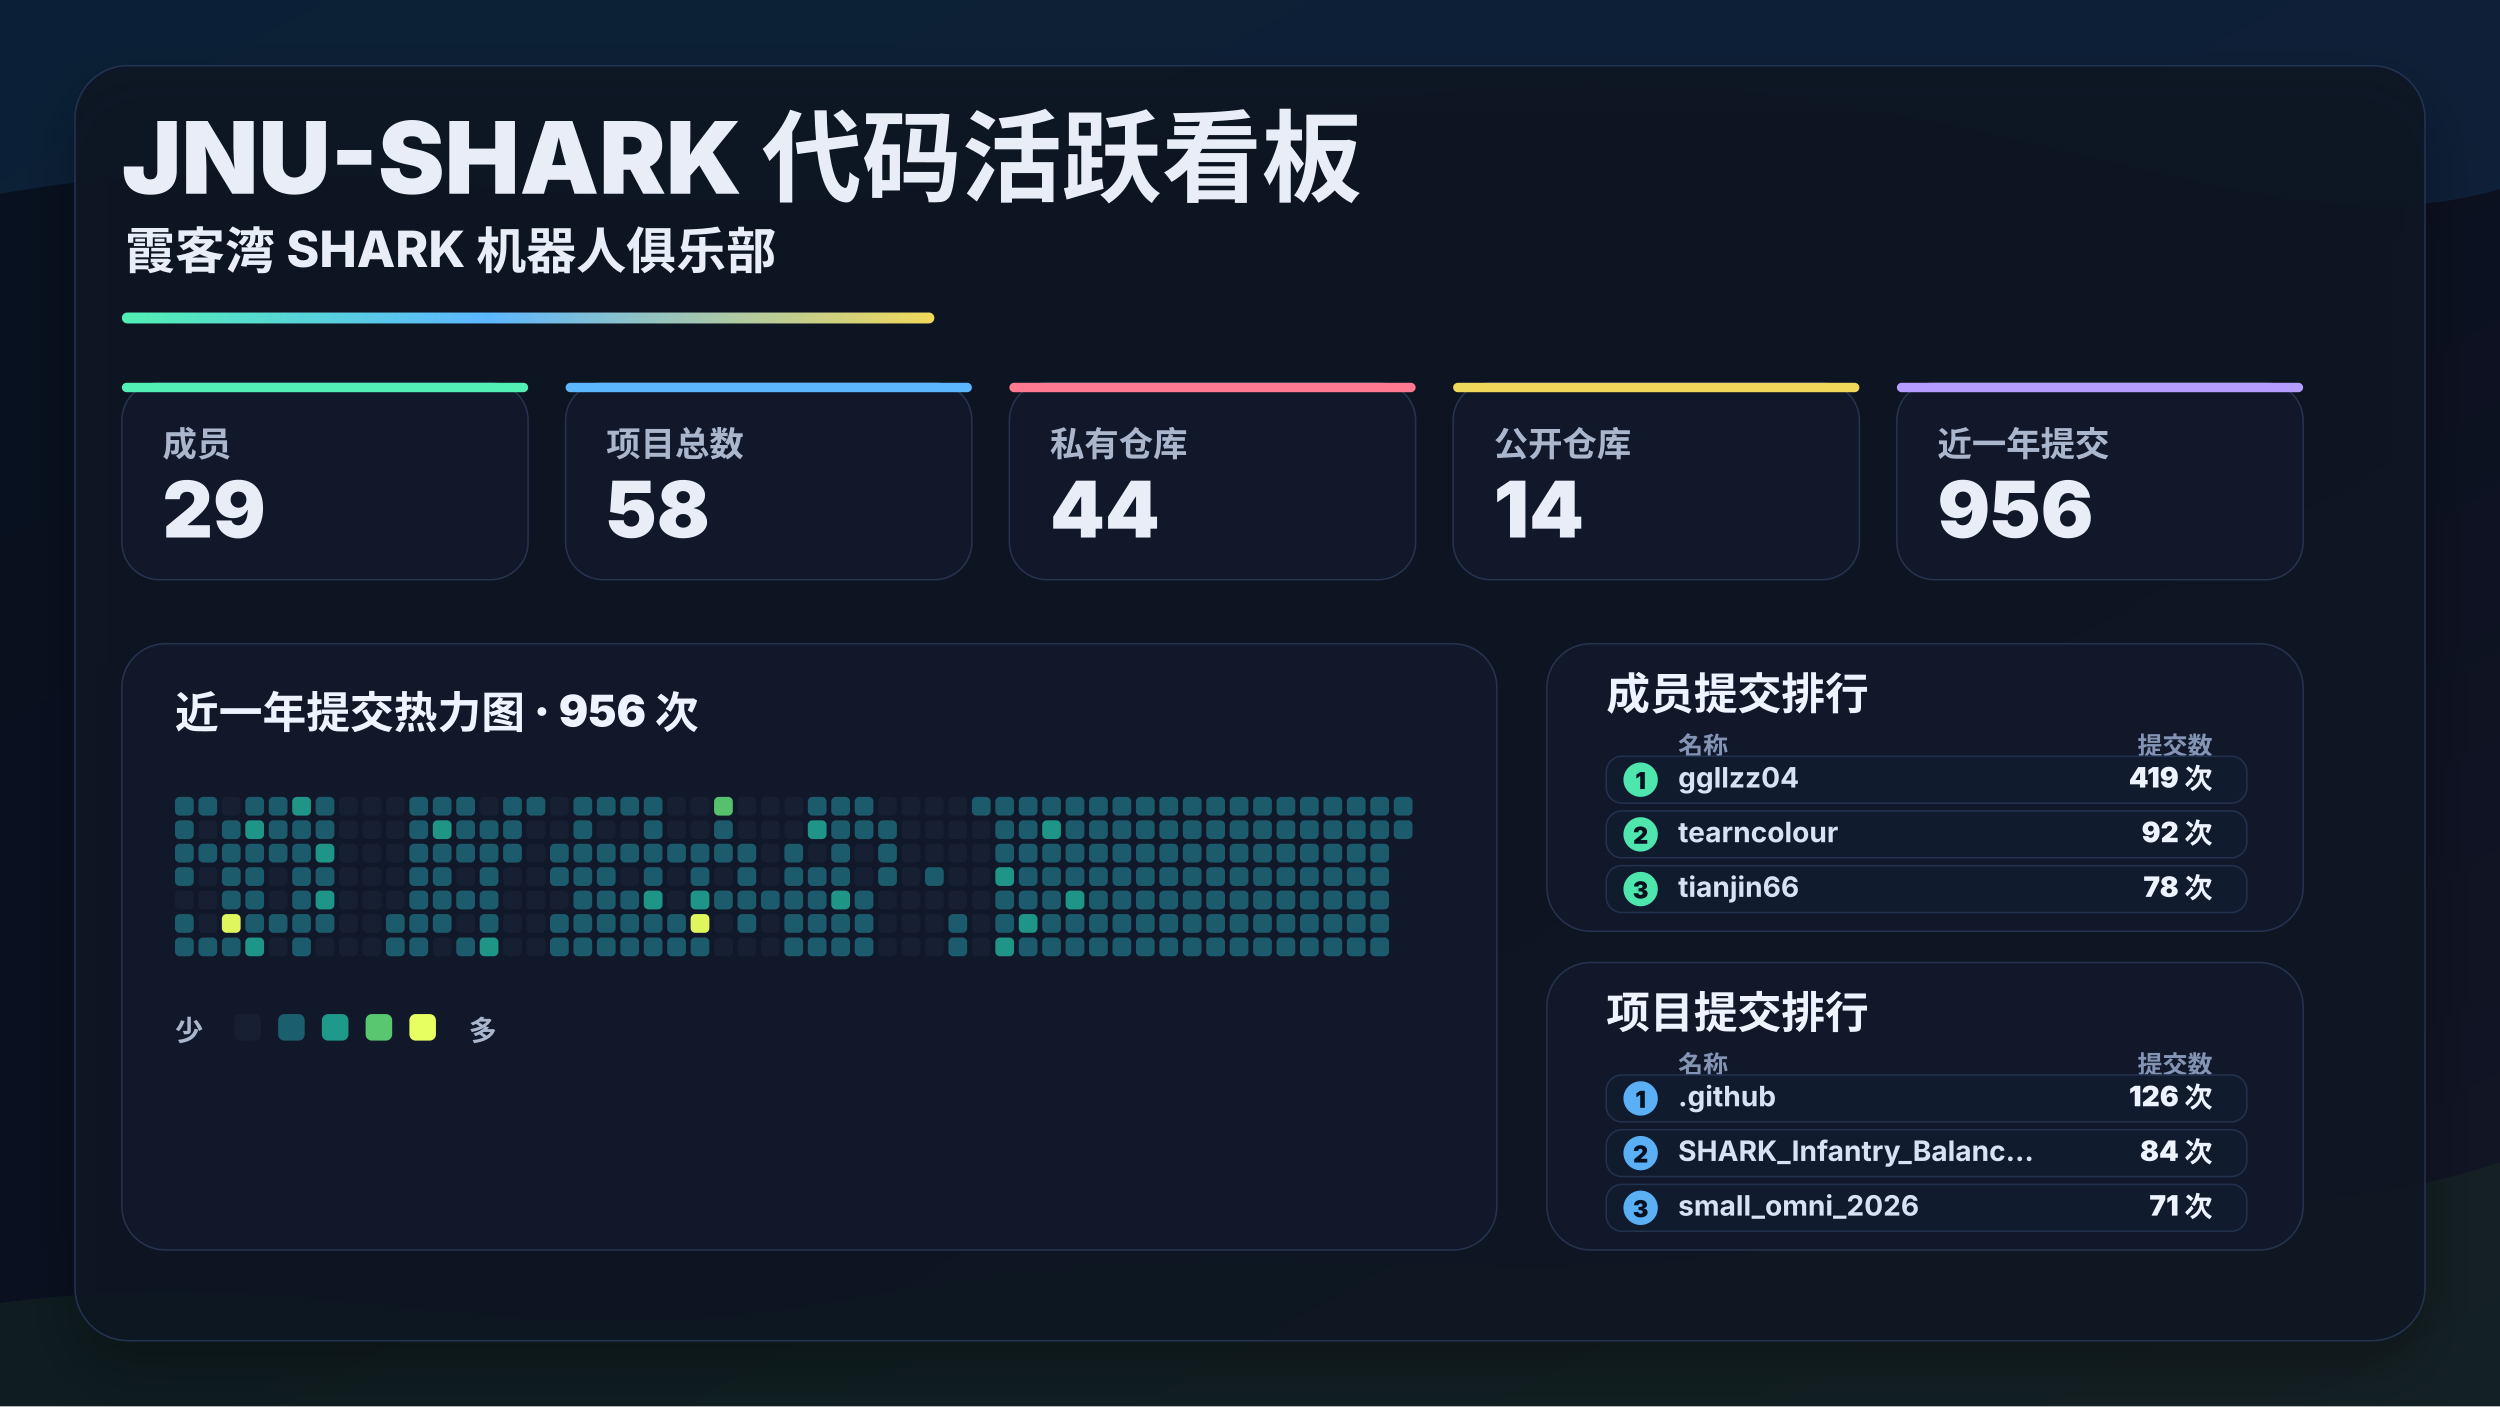
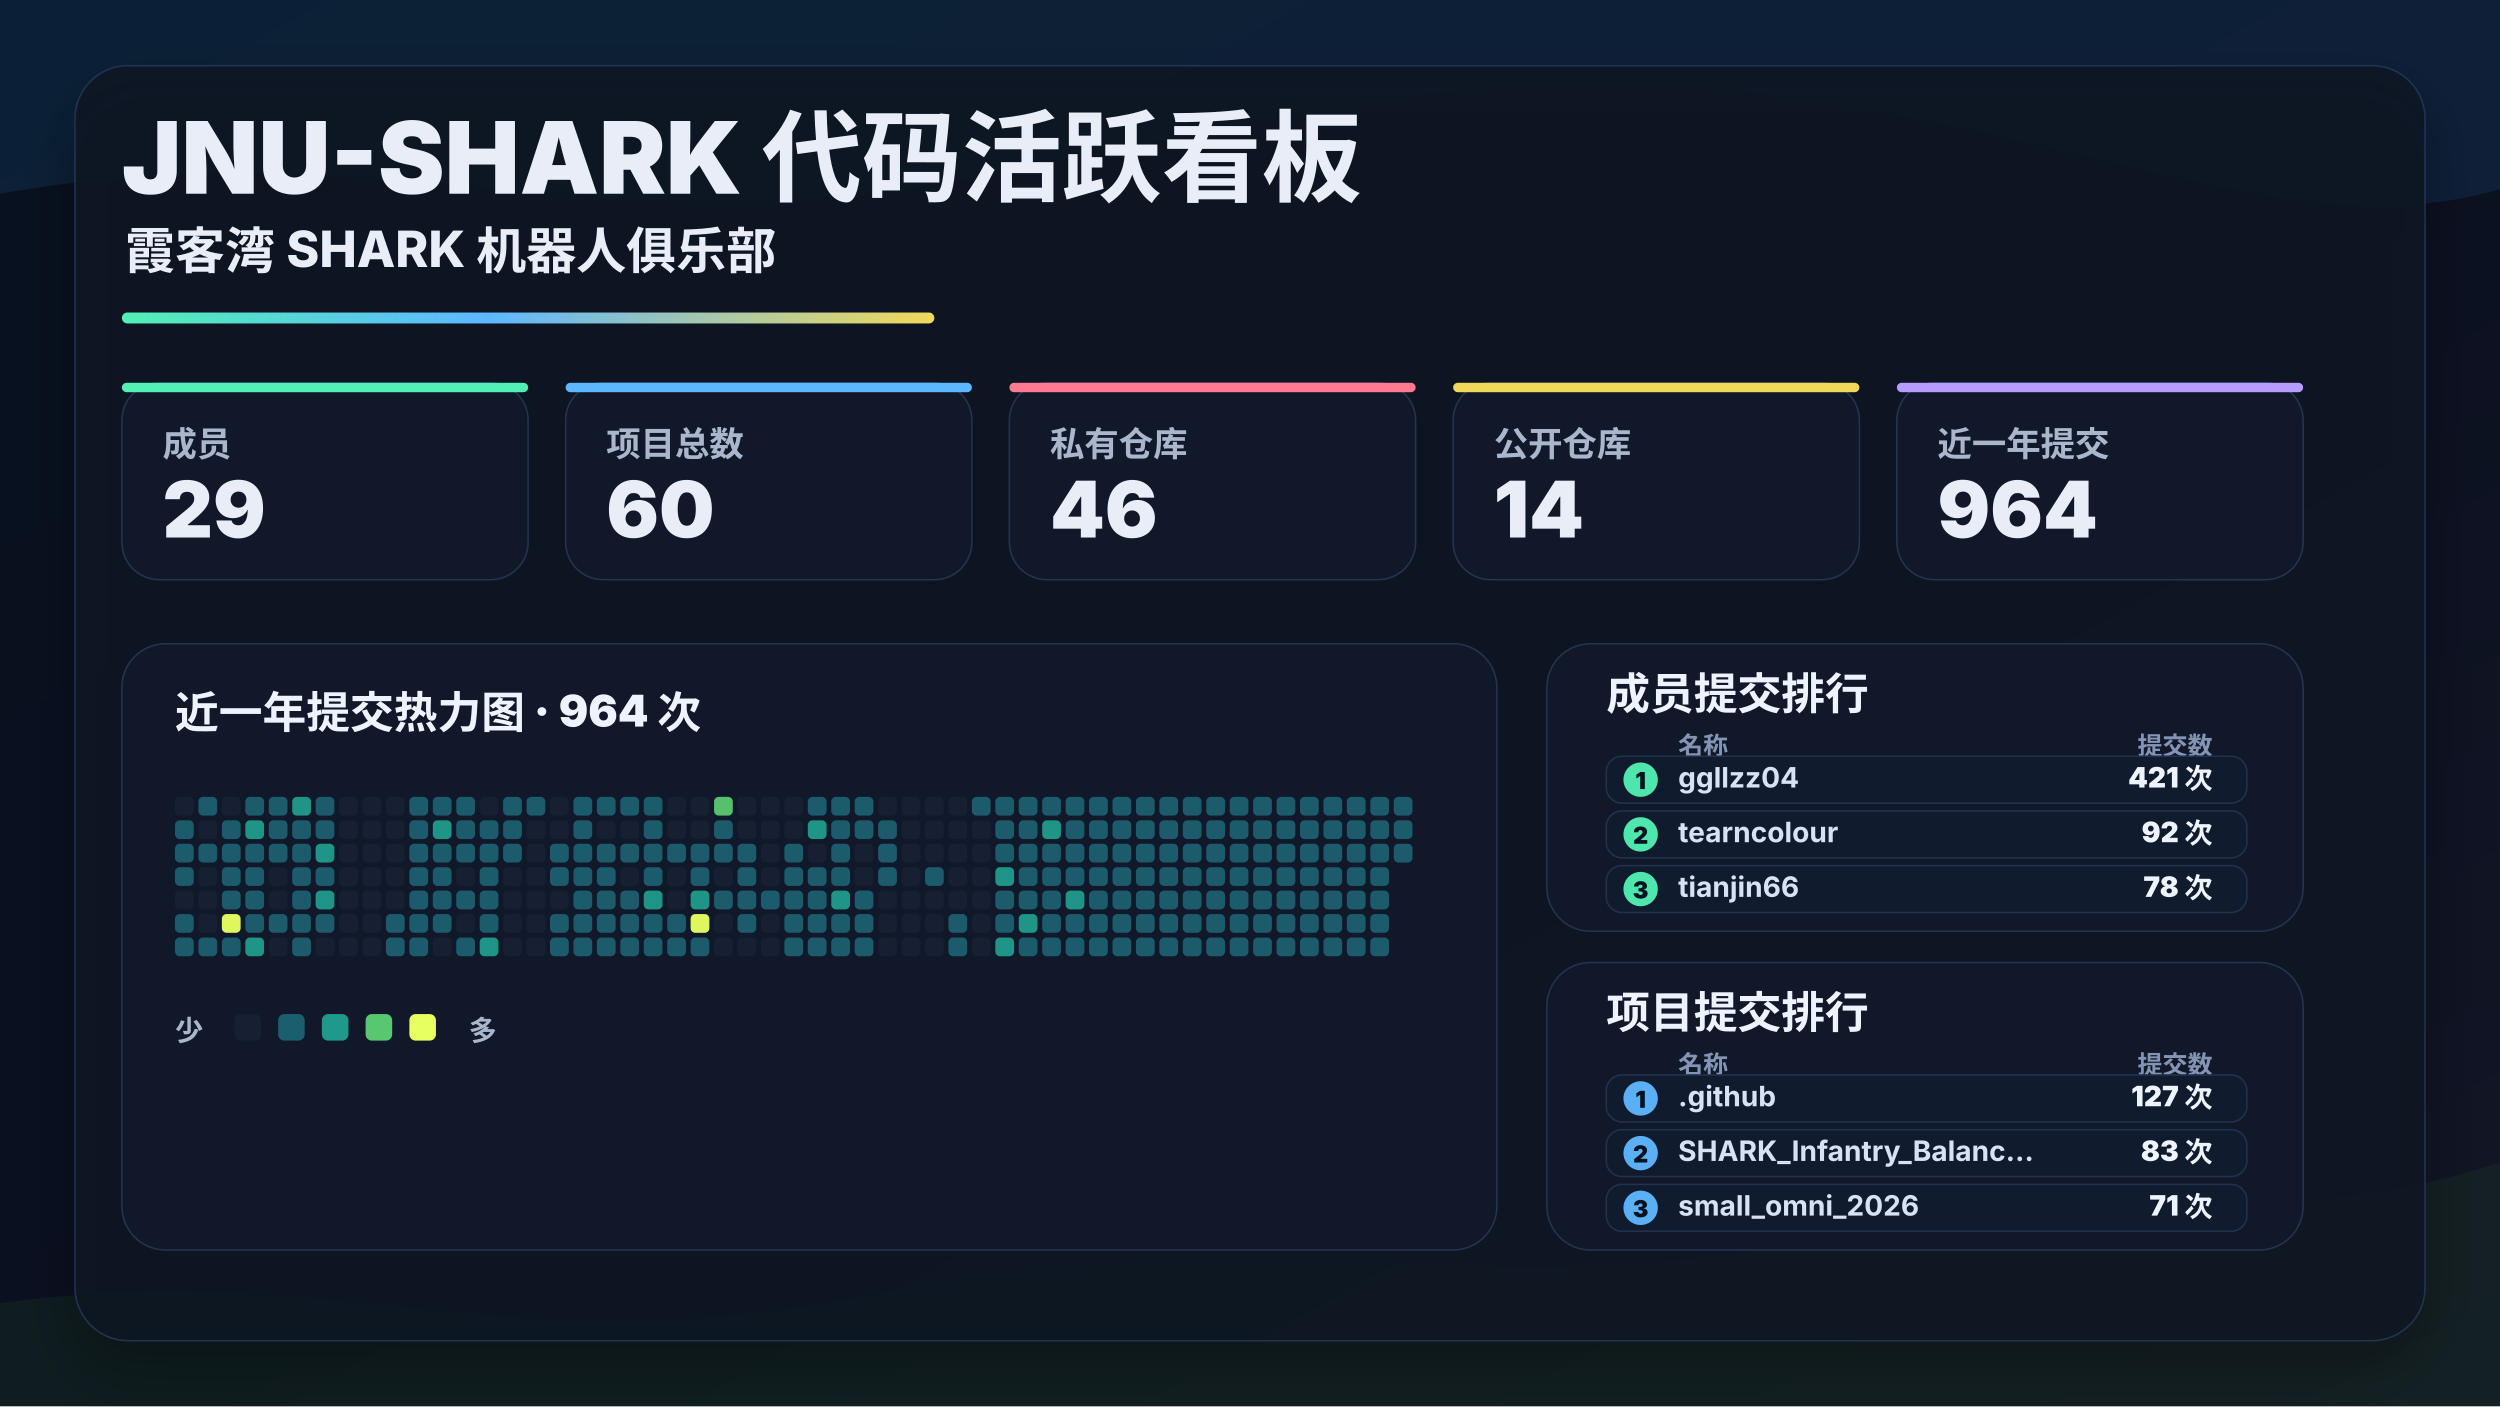
<svg xmlns="http://www.w3.org/2000/svg" width="1600" height="900" viewBox="0 0 1600 900" role="img" aria-labelledby="title desc">
  <defs>
    <linearGradient id="bg" x1="0" y1="0" x2="1" y2="1">
      <stop offset="0" stop-color="#07111f" />
      <stop offset="0.52" stop-color="#0b1020" />
      <stop offset="1" stop-color="#131625" />
    </linearGradient>
    <linearGradient id="hero" x1="0" y1="0" x2="1" y2="0">
      <stop offset="0" stop-color="#52f0b4" />
      <stop offset="0.45" stop-color="#5db7ff" />
      <stop offset="1" stop-color="#f0d85a" />
    </linearGradient>
    <filter id="softShadow" x="-10%" y="-10%" width="120%" height="120%">
      <feDropShadow dx="0" dy="18" stdDeviation="18" flood-color="#000000" flood-opacity="0.32" />
    </filter>
  </defs>
  <style>
    text { font-family: Inter, ui-sans-serif, system-ui, -apple-system, BlinkMacSystemFont, "Segoe UI", "PingFang SC", "Microsoft YaHei", sans-serif; fill: #e8edf7; }
    .title { font-size: 64px; font-weight: 900; letter-spacing: 0; }
    .subtitle { font-size: 32px; font-weight: 780; fill: #e8edf7; }
    .label { font-size: 22px; fill: #aab6cc; font-weight: 760; }
    .stat { font-size: 50px; font-weight: 900; }
    .section-title { font-size: 28px; font-weight: 860; fill: #eef4ff; }
    .table-head { font-size: 16px; fill: #8494b4; font-weight: 720; }
    .row-name { font-size: 18px; fill: #d7e2f4; font-weight: 720; }
    .row-value { font-size: 18px; fill: #eef4ff; font-weight: 860; }
    .rank { font-size: 15px; fill: #07111f; font-weight: 900; }
    .tiny { font-size: 18px; fill: #aab6cc; font-weight: 620; }
  </style>
  <rect width="1600" height="900" fill="url(#bg)" />
  <path d="M0 124 C250 80 385 160 620 114 C860 67 982 28 1220 74 C1392 108 1495 152 1600 121 L1600 0 L0 0 Z" fill="#12385c" opacity="0.38" />
  <path d="M0 834 C216 805 318 875 553 830 C835 776 935 837 1160 794 C1350 758 1464 789 1600 744 L1600 900 L0 900 Z" fill="#173622" opacity="0.36" />
  <g filter="url(#softShadow)">
    <rect x="48" y="42" width="1504" height="816" rx="34" fill="#0b1324" opacity="0.88" stroke="#263654" />
  </g>
  <text x="78" y="124" class="title">JNU-SHARK 代码活跃看板</text>
  <text x="80" y="172" class="subtitle">霞客湾 SHARK 机器人俱乐部</text>
  <rect x="78" y="200" width="520" height="7" rx="3.5" fill="url(#hero)" />
  <g>
    <rect x="78" y="245" width="260" height="126" rx="24" fill="#10182a" stroke="#25334f" />
    <rect x="78" y="245" width="260" height="6" rx="3" fill="#52f0b4" />
    <text x="104" y="292" class="label">成员</text>
    <text x="104" y="344" class="stat">29</text>
  </g>
  <g>
    <rect x="362" y="245" width="260" height="126" rx="24" fill="#10182a" stroke="#25334f" />
    <rect x="362" y="245" width="260" height="6" rx="3" fill="#5db7ff" />
    <text x="388" y="292" class="label">项目总数</text>
-     <text x="388" y="344" class="stat">58</text>
+     <text x="388" y="344" class="stat">60</text>
  </g>
  <g>
    <rect x="646" y="245" width="260" height="126" rx="24" fill="#10182a" stroke="#25334f" />
    <rect x="646" y="245" width="260" height="6" rx="3" fill="#ff7a90" />
    <text x="672" y="292" class="label">私有仓库</text>
-     <text x="672" y="344" class="stat">44</text>
+     <text x="672" y="344" class="stat">46</text>
  </g>
  <g>
    <rect x="930" y="245" width="260" height="126" rx="24" fill="#10182a" stroke="#25334f" />
    <rect x="930" y="245" width="260" height="6" rx="3" fill="#f0d85a" />
    <text x="956" y="292" class="label">公开仓库</text>
    <text x="956" y="344" class="stat">14</text>
  </g>
  <g>
    <rect x="1214" y="245" width="260" height="126" rx="24" fill="#10182a" stroke="#25334f" />
    <rect x="1214" y="245" width="260" height="6" rx="3" fill="#b59cff" />
    <text x="1240" y="292" class="label">近一年提交</text>
-     <text x="1240" y="344" class="stat">956</text>
+     <text x="1240" y="344" class="stat">964</text>
  </g>
  <rect x="78" y="412" width="880" height="388" rx="28" fill="#10182a" stroke="#25334f" />
-   <text x="112" y="466" class="section-title">近一年提交热力图 · 956 次</text>
-   <rect x="112" y="510" width="12" height="12" rx="3" fill="#1b5e6d" opacity="0.96" />
+   <text x="112" y="466" class="section-title">近一年提交热力图 · 964 次</text>
+   <rect x="112" y="510" width="12" height="12" rx="3" fill="#172033" opacity="0.96" />
  <rect x="112" y="525" width="12" height="12" rx="3" fill="#1b5e6d" opacity="0.96" />
  <rect x="112" y="540" width="12" height="12" rx="3" fill="#1b5e6d" opacity="0.96" />
  <rect x="112" y="555" width="12" height="12" rx="3" fill="#1b5e6d" opacity="0.96" />
  <rect x="112" y="570" width="12" height="12" rx="3" fill="#172033" opacity="0.96" />
  <rect x="112" y="585" width="12" height="12" rx="3" fill="#1b5e6d" opacity="0.96" />
  <rect x="112" y="600" width="12" height="12" rx="3" fill="#1b5e6d" opacity="0.96" />
  <rect x="127" y="510" width="12" height="12" rx="3" fill="#1b5e6d" opacity="0.96" />
  <rect x="127" y="525" width="12" height="12" rx="3" fill="#172033" opacity="0.96" />
  <rect x="127" y="540" width="12" height="12" rx="3" fill="#1b5e6d" opacity="0.96" />
  <rect x="127" y="555" width="12" height="12" rx="3" fill="#172033" opacity="0.96" />
  <rect x="127" y="570" width="12" height="12" rx="3" fill="#172033" opacity="0.96" />
  <rect x="127" y="585" width="12" height="12" rx="3" fill="#172033" opacity="0.96" />
  <rect x="127" y="600" width="12" height="12" rx="3" fill="#1b5e6d" opacity="0.96" />
  <rect x="142" y="510" width="12" height="12" rx="3" fill="#172033" opacity="0.96" />
  <rect x="142" y="525" width="12" height="12" rx="3" fill="#1b5e6d" opacity="0.96" />
  <rect x="142" y="540" width="12" height="12" rx="3" fill="#1b5e6d" opacity="0.96" />
  <rect x="142" y="555" width="12" height="12" rx="3" fill="#1b5e6d" opacity="0.96" />
  <rect x="142" y="570" width="12" height="12" rx="3" fill="#1b5e6d" opacity="0.96" />
  <rect x="142" y="585" width="12" height="12" rx="3" fill="#e7ff61" opacity="0.96" />
  <rect x="142" y="600" width="12" height="12" rx="3" fill="#1b5e6d" opacity="0.96" />
  <rect x="157" y="510" width="12" height="12" rx="3" fill="#1b5e6d" opacity="0.96" />
  <rect x="157" y="525" width="12" height="12" rx="3" fill="#1f9a8a" opacity="0.96" />
  <rect x="157" y="540" width="12" height="12" rx="3" fill="#1b5e6d" opacity="0.96" />
  <rect x="157" y="555" width="12" height="12" rx="3" fill="#1b5e6d" opacity="0.96" />
  <rect x="157" y="570" width="12" height="12" rx="3" fill="#1b5e6d" opacity="0.96" />
  <rect x="157" y="585" width="12" height="12" rx="3" fill="#1b5e6d" opacity="0.96" />
  <rect x="157" y="600" width="12" height="12" rx="3" fill="#1f9a8a" opacity="0.96" />
  <rect x="172" y="510" width="12" height="12" rx="3" fill="#1b5e6d" opacity="0.96" />
  <rect x="172" y="525" width="12" height="12" rx="3" fill="#1b5e6d" opacity="0.96" />
  <rect x="172" y="540" width="12" height="12" rx="3" fill="#1b5e6d" opacity="0.96" />
  <rect x="172" y="555" width="12" height="12" rx="3" fill="#172033" opacity="0.96" />
  <rect x="172" y="570" width="12" height="12" rx="3" fill="#172033" opacity="0.96" />
  <rect x="172" y="585" width="12" height="12" rx="3" fill="#1b5e6d" opacity="0.96" />
  <rect x="172" y="600" width="12" height="12" rx="3" fill="#172033" opacity="0.96" />
  <rect x="187" y="510" width="12" height="12" rx="3" fill="#1f9a8a" opacity="0.96" />
  <rect x="187" y="525" width="12" height="12" rx="3" fill="#1b5e6d" opacity="0.96" />
  <rect x="187" y="540" width="12" height="12" rx="3" fill="#1b5e6d" opacity="0.96" />
  <rect x="187" y="555" width="12" height="12" rx="3" fill="#1b5e6d" opacity="0.96" />
  <rect x="187" y="570" width="12" height="12" rx="3" fill="#1b5e6d" opacity="0.96" />
  <rect x="187" y="585" width="12" height="12" rx="3" fill="#1b5e6d" opacity="0.96" />
  <rect x="187" y="600" width="12" height="12" rx="3" fill="#1b5e6d" opacity="0.96" />
  <rect x="202" y="510" width="12" height="12" rx="3" fill="#1b5e6d" opacity="0.96" />
  <rect x="202" y="525" width="12" height="12" rx="3" fill="#1b5e6d" opacity="0.96" />
  <rect x="202" y="540" width="12" height="12" rx="3" fill="#1f9a8a" opacity="0.96" />
  <rect x="202" y="555" width="12" height="12" rx="3" fill="#1b5e6d" opacity="0.96" />
  <rect x="202" y="570" width="12" height="12" rx="3" fill="#1f9a8a" opacity="0.96" />
  <rect x="202" y="585" width="12" height="12" rx="3" fill="#1b5e6d" opacity="0.96" />
  <rect x="202" y="600" width="12" height="12" rx="3" fill="#172033" opacity="0.96" />
  <rect x="217" y="510" width="12" height="12" rx="3" fill="#172033" opacity="0.96" />
  <rect x="217" y="525" width="12" height="12" rx="3" fill="#172033" opacity="0.96" />
  <rect x="217" y="540" width="12" height="12" rx="3" fill="#172033" opacity="0.96" />
  <rect x="217" y="555" width="12" height="12" rx="3" fill="#172033" opacity="0.96" />
  <rect x="217" y="570" width="12" height="12" rx="3" fill="#172033" opacity="0.96" />
  <rect x="217" y="585" width="12" height="12" rx="3" fill="#172033" opacity="0.96" />
  <rect x="217" y="600" width="12" height="12" rx="3" fill="#172033" opacity="0.96" />
  <rect x="232" y="510" width="12" height="12" rx="3" fill="#172033" opacity="0.96" />
  <rect x="232" y="525" width="12" height="12" rx="3" fill="#172033" opacity="0.96" />
  <rect x="232" y="540" width="12" height="12" rx="3" fill="#172033" opacity="0.96" />
  <rect x="232" y="555" width="12" height="12" rx="3" fill="#172033" opacity="0.96" />
  <rect x="232" y="570" width="12" height="12" rx="3" fill="#172033" opacity="0.96" />
  <rect x="232" y="585" width="12" height="12" rx="3" fill="#172033" opacity="0.96" />
  <rect x="232" y="600" width="12" height="12" rx="3" fill="#172033" opacity="0.96" />
  <rect x="247" y="510" width="12" height="12" rx="3" fill="#172033" opacity="0.96" />
  <rect x="247" y="525" width="12" height="12" rx="3" fill="#172033" opacity="0.96" />
  <rect x="247" y="540" width="12" height="12" rx="3" fill="#172033" opacity="0.96" />
  <rect x="247" y="555" width="12" height="12" rx="3" fill="#172033" opacity="0.96" />
  <rect x="247" y="570" width="12" height="12" rx="3" fill="#172033" opacity="0.96" />
  <rect x="247" y="585" width="12" height="12" rx="3" fill="#1b5e6d" opacity="0.96" />
  <rect x="247" y="600" width="12" height="12" rx="3" fill="#1b5e6d" opacity="0.96" />
  <rect x="262" y="510" width="12" height="12" rx="3" fill="#1b5e6d" opacity="0.96" />
  <rect x="262" y="525" width="12" height="12" rx="3" fill="#1b5e6d" opacity="0.96" />
  <rect x="262" y="540" width="12" height="12" rx="3" fill="#1b5e6d" opacity="0.96" />
  <rect x="262" y="555" width="12" height="12" rx="3" fill="#1b5e6d" opacity="0.96" />
  <rect x="262" y="570" width="12" height="12" rx="3" fill="#1b5e6d" opacity="0.96" />
  <rect x="262" y="585" width="12" height="12" rx="3" fill="#1b5e6d" opacity="0.96" />
  <rect x="262" y="600" width="12" height="12" rx="3" fill="#1b5e6d" opacity="0.96" />
  <rect x="277" y="510" width="12" height="12" rx="3" fill="#1b5e6d" opacity="0.96" />
  <rect x="277" y="525" width="12" height="12" rx="3" fill="#1f9a8a" opacity="0.96" />
  <rect x="277" y="540" width="12" height="12" rx="3" fill="#1b5e6d" opacity="0.96" />
  <rect x="277" y="555" width="12" height="12" rx="3" fill="#1b5e6d" opacity="0.96" />
  <rect x="277" y="570" width="12" height="12" rx="3" fill="#1b5e6d" opacity="0.96" />
  <rect x="277" y="585" width="12" height="12" rx="3" fill="#1b5e6d" opacity="0.96" />
  <rect x="277" y="600" width="12" height="12" rx="3" fill="#172033" opacity="0.96" />
  <rect x="292" y="510" width="12" height="12" rx="3" fill="#1b5e6d" opacity="0.96" />
  <rect x="292" y="525" width="12" height="12" rx="3" fill="#1b5e6d" opacity="0.96" />
  <rect x="292" y="540" width="12" height="12" rx="3" fill="#1b5e6d" opacity="0.96" />
  <rect x="292" y="555" width="12" height="12" rx="3" fill="#172033" opacity="0.96" />
  <rect x="292" y="570" width="12" height="12" rx="3" fill="#1b5e6d" opacity="0.96" />
  <rect x="292" y="585" width="12" height="12" rx="3" fill="#172033" opacity="0.96" />
  <rect x="292" y="600" width="12" height="12" rx="3" fill="#1b5e6d" opacity="0.96" />
  <rect x="307" y="510" width="12" height="12" rx="3" fill="#172033" opacity="0.96" />
  <rect x="307" y="525" width="12" height="12" rx="3" fill="#1b5e6d" opacity="0.96" />
  <rect x="307" y="540" width="12" height="12" rx="3" fill="#1b5e6d" opacity="0.96" />
  <rect x="307" y="555" width="12" height="12" rx="3" fill="#1b5e6d" opacity="0.96" />
  <rect x="307" y="570" width="12" height="12" rx="3" fill="#1b5e6d" opacity="0.96" />
  <rect x="307" y="585" width="12" height="12" rx="3" fill="#1b5e6d" opacity="0.96" />
  <rect x="307" y="600" width="12" height="12" rx="3" fill="#1f9a8a" opacity="0.96" />
  <rect x="322" y="510" width="12" height="12" rx="3" fill="#1b5e6d" opacity="0.96" />
  <rect x="322" y="525" width="12" height="12" rx="3" fill="#1b5e6d" opacity="0.96" />
  <rect x="322" y="540" width="12" height="12" rx="3" fill="#1b5e6d" opacity="0.96" />
  <rect x="322" y="555" width="12" height="12" rx="3" fill="#172033" opacity="0.96" />
  <rect x="322" y="570" width="12" height="12" rx="3" fill="#172033" opacity="0.96" />
  <rect x="322" y="585" width="12" height="12" rx="3" fill="#172033" opacity="0.96" />
  <rect x="322" y="600" width="12" height="12" rx="3" fill="#172033" opacity="0.96" />
  <rect x="337" y="510" width="12" height="12" rx="3" fill="#1b5e6d" opacity="0.96" />
  <rect x="337" y="525" width="12" height="12" rx="3" fill="#172033" opacity="0.96" />
  <rect x="337" y="540" width="12" height="12" rx="3" fill="#172033" opacity="0.96" />
  <rect x="337" y="555" width="12" height="12" rx="3" fill="#172033" opacity="0.96" />
  <rect x="337" y="570" width="12" height="12" rx="3" fill="#172033" opacity="0.96" />
  <rect x="337" y="585" width="12" height="12" rx="3" fill="#172033" opacity="0.96" />
  <rect x="337" y="600" width="12" height="12" rx="3" fill="#172033" opacity="0.96" />
  <rect x="352" y="510" width="12" height="12" rx="3" fill="#172033" opacity="0.96" />
  <rect x="352" y="525" width="12" height="12" rx="3" fill="#172033" opacity="0.96" />
  <rect x="352" y="540" width="12" height="12" rx="3" fill="#1b5e6d" opacity="0.96" />
  <rect x="352" y="555" width="12" height="12" rx="3" fill="#1b5e6d" opacity="0.96" />
  <rect x="352" y="570" width="12" height="12" rx="3" fill="#172033" opacity="0.96" />
  <rect x="352" y="585" width="12" height="12" rx="3" fill="#1b5e6d" opacity="0.96" />
  <rect x="352" y="600" width="12" height="12" rx="3" fill="#1b5e6d" opacity="0.96" />
  <rect x="367" y="510" width="12" height="12" rx="3" fill="#1b5e6d" opacity="0.96" />
  <rect x="367" y="525" width="12" height="12" rx="3" fill="#1b5e6d" opacity="0.96" />
  <rect x="367" y="540" width="12" height="12" rx="3" fill="#1b5e6d" opacity="0.96" />
  <rect x="367" y="555" width="12" height="12" rx="3" fill="#1b5e6d" opacity="0.96" />
  <rect x="367" y="570" width="12" height="12" rx="3" fill="#1b5e6d" opacity="0.96" />
  <rect x="367" y="585" width="12" height="12" rx="3" fill="#1b5e6d" opacity="0.96" />
  <rect x="367" y="600" width="12" height="12" rx="3" fill="#1b5e6d" opacity="0.96" />
  <rect x="382" y="510" width="12" height="12" rx="3" fill="#1b5e6d" opacity="0.96" />
  <rect x="382" y="525" width="12" height="12" rx="3" fill="#172033" opacity="0.96" />
  <rect x="382" y="540" width="12" height="12" rx="3" fill="#1b5e6d" opacity="0.96" />
  <rect x="382" y="555" width="12" height="12" rx="3" fill="#1b5e6d" opacity="0.96" />
  <rect x="382" y="570" width="12" height="12" rx="3" fill="#1b5e6d" opacity="0.96" />
  <rect x="382" y="585" width="12" height="12" rx="3" fill="#1b5e6d" opacity="0.96" />
  <rect x="382" y="600" width="12" height="12" rx="3" fill="#1b5e6d" opacity="0.96" />
  <rect x="397" y="510" width="12" height="12" rx="3" fill="#1b5e6d" opacity="0.96" />
  <rect x="397" y="525" width="12" height="12" rx="3" fill="#172033" opacity="0.96" />
  <rect x="397" y="540" width="12" height="12" rx="3" fill="#1b5e6d" opacity="0.96" />
  <rect x="397" y="555" width="12" height="12" rx="3" fill="#172033" opacity="0.96" />
  <rect x="397" y="570" width="12" height="12" rx="3" fill="#1b5e6d" opacity="0.96" />
  <rect x="397" y="585" width="12" height="12" rx="3" fill="#1b5e6d" opacity="0.96" />
  <rect x="397" y="600" width="12" height="12" rx="3" fill="#1b5e6d" opacity="0.96" />
  <rect x="412" y="510" width="12" height="12" rx="3" fill="#1b5e6d" opacity="0.96" />
  <rect x="412" y="525" width="12" height="12" rx="3" fill="#1b5e6d" opacity="0.96" />
  <rect x="412" y="540" width="12" height="12" rx="3" fill="#1b5e6d" opacity="0.96" />
  <rect x="412" y="555" width="12" height="12" rx="3" fill="#1b5e6d" opacity="0.96" />
  <rect x="412" y="570" width="12" height="12" rx="3" fill="#1f9a8a" opacity="0.96" />
  <rect x="412" y="585" width="12" height="12" rx="3" fill="#1b5e6d" opacity="0.96" />
  <rect x="412" y="600" width="12" height="12" rx="3" fill="#1b5e6d" opacity="0.96" />
  <rect x="427" y="510" width="12" height="12" rx="3" fill="#172033" opacity="0.96" />
  <rect x="427" y="525" width="12" height="12" rx="3" fill="#172033" opacity="0.96" />
  <rect x="427" y="540" width="12" height="12" rx="3" fill="#1b5e6d" opacity="0.96" />
  <rect x="427" y="555" width="12" height="12" rx="3" fill="#172033" opacity="0.96" />
  <rect x="427" y="570" width="12" height="12" rx="3" fill="#172033" opacity="0.96" />
  <rect x="427" y="585" width="12" height="12" rx="3" fill="#1b5e6d" opacity="0.96" />
  <rect x="427" y="600" width="12" height="12" rx="3" fill="#1b5e6d" opacity="0.96" />
  <rect x="442" y="510" width="12" height="12" rx="3" fill="#172033" opacity="0.96" />
  <rect x="442" y="525" width="12" height="12" rx="3" fill="#172033" opacity="0.96" />
  <rect x="442" y="540" width="12" height="12" rx="3" fill="#1b5e6d" opacity="0.96" />
  <rect x="442" y="555" width="12" height="12" rx="3" fill="#1b5e6d" opacity="0.96" />
  <rect x="442" y="570" width="12" height="12" rx="3" fill="#1f9a8a" opacity="0.96" />
  <rect x="442" y="585" width="12" height="12" rx="3" fill="#e7ff61" opacity="0.96" />
  <rect x="442" y="600" width="12" height="12" rx="3" fill="#1b5e6d" opacity="0.96" />
  <rect x="457" y="510" width="12" height="12" rx="3" fill="#58c76f" opacity="0.96" />
  <rect x="457" y="525" width="12" height="12" rx="3" fill="#1b5e6d" opacity="0.96" />
  <rect x="457" y="540" width="12" height="12" rx="3" fill="#1b5e6d" opacity="0.96" />
  <rect x="457" y="555" width="12" height="12" rx="3" fill="#172033" opacity="0.96" />
  <rect x="457" y="570" width="12" height="12" rx="3" fill="#1b5e6d" opacity="0.96" />
  <rect x="457" y="585" width="12" height="12" rx="3" fill="#172033" opacity="0.96" />
  <rect x="457" y="600" width="12" height="12" rx="3" fill="#172033" opacity="0.96" />
  <rect x="472" y="510" width="12" height="12" rx="3" fill="#172033" opacity="0.96" />
  <rect x="472" y="525" width="12" height="12" rx="3" fill="#172033" opacity="0.96" />
  <rect x="472" y="540" width="12" height="12" rx="3" fill="#1b5e6d" opacity="0.96" />
  <rect x="472" y="555" width="12" height="12" rx="3" fill="#1b5e6d" opacity="0.96" />
  <rect x="472" y="570" width="12" height="12" rx="3" fill="#1b5e6d" opacity="0.96" />
  <rect x="472" y="585" width="12" height="12" rx="3" fill="#1b5e6d" opacity="0.96" />
  <rect x="472" y="600" width="12" height="12" rx="3" fill="#172033" opacity="0.96" />
  <rect x="487" y="510" width="12" height="12" rx="3" fill="#172033" opacity="0.96" />
  <rect x="487" y="525" width="12" height="12" rx="3" fill="#172033" opacity="0.96" />
  <rect x="487" y="540" width="12" height="12" rx="3" fill="#172033" opacity="0.96" />
  <rect x="487" y="555" width="12" height="12" rx="3" fill="#172033" opacity="0.96" />
  <rect x="487" y="570" width="12" height="12" rx="3" fill="#1b5e6d" opacity="0.96" />
  <rect x="487" y="585" width="12" height="12" rx="3" fill="#172033" opacity="0.96" />
  <rect x="487" y="600" width="12" height="12" rx="3" fill="#172033" opacity="0.96" />
  <rect x="502" y="510" width="12" height="12" rx="3" fill="#172033" opacity="0.96" />
  <rect x="502" y="525" width="12" height="12" rx="3" fill="#172033" opacity="0.96" />
  <rect x="502" y="540" width="12" height="12" rx="3" fill="#1b5e6d" opacity="0.96" />
  <rect x="502" y="555" width="12" height="12" rx="3" fill="#1b5e6d" opacity="0.96" />
  <rect x="502" y="570" width="12" height="12" rx="3" fill="#1b5e6d" opacity="0.96" />
  <rect x="502" y="585" width="12" height="12" rx="3" fill="#1b5e6d" opacity="0.96" />
  <rect x="502" y="600" width="12" height="12" rx="3" fill="#1b5e6d" opacity="0.96" />
  <rect x="517" y="510" width="12" height="12" rx="3" fill="#1b5e6d" opacity="0.96" />
  <rect x="517" y="525" width="12" height="12" rx="3" fill="#1f9a8a" opacity="0.96" />
  <rect x="517" y="540" width="12" height="12" rx="3" fill="#172033" opacity="0.96" />
  <rect x="517" y="555" width="12" height="12" rx="3" fill="#1b5e6d" opacity="0.96" />
  <rect x="517" y="570" width="12" height="12" rx="3" fill="#1b5e6d" opacity="0.96" />
  <rect x="517" y="585" width="12" height="12" rx="3" fill="#1b5e6d" opacity="0.96" />
  <rect x="517" y="600" width="12" height="12" rx="3" fill="#1b5e6d" opacity="0.96" />
  <rect x="532" y="510" width="12" height="12" rx="3" fill="#1b5e6d" opacity="0.96" />
  <rect x="532" y="525" width="12" height="12" rx="3" fill="#1b5e6d" opacity="0.96" />
  <rect x="532" y="540" width="12" height="12" rx="3" fill="#1b5e6d" opacity="0.96" />
  <rect x="532" y="555" width="12" height="12" rx="3" fill="#1b5e6d" opacity="0.96" />
  <rect x="532" y="570" width="12" height="12" rx="3" fill="#1f9a8a" opacity="0.96" />
  <rect x="532" y="585" width="12" height="12" rx="3" fill="#1b5e6d" opacity="0.96" />
  <rect x="532" y="600" width="12" height="12" rx="3" fill="#1b5e6d" opacity="0.96" />
  <rect x="547" y="510" width="12" height="12" rx="3" fill="#1b5e6d" opacity="0.96" />
  <rect x="547" y="525" width="12" height="12" rx="3" fill="#1b5e6d" opacity="0.96" />
  <rect x="547" y="540" width="12" height="12" rx="3" fill="#172033" opacity="0.96" />
  <rect x="547" y="555" width="12" height="12" rx="3" fill="#172033" opacity="0.96" />
  <rect x="547" y="570" width="12" height="12" rx="3" fill="#1b5e6d" opacity="0.96" />
  <rect x="547" y="585" width="12" height="12" rx="3" fill="#1b5e6d" opacity="0.96" />
  <rect x="547" y="600" width="12" height="12" rx="3" fill="#1b5e6d" opacity="0.96" />
  <rect x="562" y="510" width="12" height="12" rx="3" fill="#172033" opacity="0.96" />
  <rect x="562" y="525" width="12" height="12" rx="3" fill="#1b5e6d" opacity="0.96" />
  <rect x="562" y="540" width="12" height="12" rx="3" fill="#1b5e6d" opacity="0.96" />
  <rect x="562" y="555" width="12" height="12" rx="3" fill="#1b5e6d" opacity="0.96" />
  <rect x="562" y="570" width="12" height="12" rx="3" fill="#172033" opacity="0.96" />
  <rect x="562" y="585" width="12" height="12" rx="3" fill="#172033" opacity="0.96" />
  <rect x="562" y="600" width="12" height="12" rx="3" fill="#172033" opacity="0.96" />
  <rect x="577" y="510" width="12" height="12" rx="3" fill="#172033" opacity="0.96" />
  <rect x="577" y="525" width="12" height="12" rx="3" fill="#172033" opacity="0.96" />
  <rect x="577" y="540" width="12" height="12" rx="3" fill="#172033" opacity="0.96" />
  <rect x="577" y="555" width="12" height="12" rx="3" fill="#172033" opacity="0.96" />
  <rect x="577" y="570" width="12" height="12" rx="3" fill="#172033" opacity="0.96" />
  <rect x="577" y="585" width="12" height="12" rx="3" fill="#172033" opacity="0.96" />
  <rect x="577" y="600" width="12" height="12" rx="3" fill="#172033" opacity="0.96" />
  <rect x="592" y="510" width="12" height="12" rx="3" fill="#172033" opacity="0.96" />
  <rect x="592" y="525" width="12" height="12" rx="3" fill="#172033" opacity="0.96" />
  <rect x="592" y="540" width="12" height="12" rx="3" fill="#172033" opacity="0.96" />
  <rect x="592" y="555" width="12" height="12" rx="3" fill="#1b5e6d" opacity="0.96" />
  <rect x="592" y="570" width="12" height="12" rx="3" fill="#172033" opacity="0.96" />
  <rect x="592" y="585" width="12" height="12" rx="3" fill="#172033" opacity="0.96" />
  <rect x="592" y="600" width="12" height="12" rx="3" fill="#172033" opacity="0.96" />
  <rect x="607" y="510" width="12" height="12" rx="3" fill="#172033" opacity="0.96" />
  <rect x="607" y="525" width="12" height="12" rx="3" fill="#172033" opacity="0.96" />
  <rect x="607" y="540" width="12" height="12" rx="3" fill="#172033" opacity="0.96" />
  <rect x="607" y="555" width="12" height="12" rx="3" fill="#172033" opacity="0.96" />
  <rect x="607" y="570" width="12" height="12" rx="3" fill="#172033" opacity="0.96" />
  <rect x="607" y="585" width="12" height="12" rx="3" fill="#1b5e6d" opacity="0.96" />
  <rect x="607" y="600" width="12" height="12" rx="3" fill="#1b5e6d" opacity="0.96" />
  <rect x="622" y="510" width="12" height="12" rx="3" fill="#1b5e6d" opacity="0.96" />
  <rect x="622" y="525" width="12" height="12" rx="3" fill="#172033" opacity="0.96" />
  <rect x="622" y="540" width="12" height="12" rx="3" fill="#172033" opacity="0.96" />
  <rect x="622" y="555" width="12" height="12" rx="3" fill="#172033" opacity="0.96" />
  <rect x="622" y="570" width="12" height="12" rx="3" fill="#172033" opacity="0.96" />
  <rect x="622" y="585" width="12" height="12" rx="3" fill="#172033" opacity="0.96" />
  <rect x="622" y="600" width="12" height="12" rx="3" fill="#172033" opacity="0.96" />
  <rect x="637" y="510" width="12" height="12" rx="3" fill="#1b5e6d" opacity="0.96" />
  <rect x="637" y="525" width="12" height="12" rx="3" fill="#1b5e6d" opacity="0.96" />
  <rect x="637" y="540" width="12" height="12" rx="3" fill="#1b5e6d" opacity="0.96" />
  <rect x="637" y="555" width="12" height="12" rx="3" fill="#1f9a8a" opacity="0.96" />
  <rect x="637" y="570" width="12" height="12" rx="3" fill="#1b5e6d" opacity="0.96" />
  <rect x="637" y="585" width="12" height="12" rx="3" fill="#1b5e6d" opacity="0.96" />
  <rect x="637" y="600" width="12" height="12" rx="3" fill="#1f9a8a" opacity="0.96" />
  <rect x="652" y="510" width="12" height="12" rx="3" fill="#1b5e6d" opacity="0.96" />
  <rect x="652" y="525" width="12" height="12" rx="3" fill="#1b5e6d" opacity="0.96" />
  <rect x="652" y="540" width="12" height="12" rx="3" fill="#1b5e6d" opacity="0.96" />
  <rect x="652" y="555" width="12" height="12" rx="3" fill="#1b5e6d" opacity="0.96" />
  <rect x="652" y="570" width="12" height="12" rx="3" fill="#1b5e6d" opacity="0.96" />
  <rect x="652" y="585" width="12" height="12" rx="3" fill="#1f9a8a" opacity="0.96" />
  <rect x="652" y="600" width="12" height="12" rx="3" fill="#1b5e6d" opacity="0.96" />
  <rect x="667" y="510" width="12" height="12" rx="3" fill="#1b5e6d" opacity="0.96" />
  <rect x="667" y="525" width="12" height="12" rx="3" fill="#1f9a8a" opacity="0.96" />
  <rect x="667" y="540" width="12" height="12" rx="3" fill="#1b5e6d" opacity="0.96" />
  <rect x="667" y="555" width="12" height="12" rx="3" fill="#1b5e6d" opacity="0.96" />
  <rect x="667" y="570" width="12" height="12" rx="3" fill="#1b5e6d" opacity="0.96" />
  <rect x="667" y="585" width="12" height="12" rx="3" fill="#1b5e6d" opacity="0.96" />
  <rect x="667" y="600" width="12" height="12" rx="3" fill="#1b5e6d" opacity="0.96" />
  <rect x="682" y="510" width="12" height="12" rx="3" fill="#1b5e6d" opacity="0.96" />
  <rect x="682" y="525" width="12" height="12" rx="3" fill="#1b5e6d" opacity="0.96" />
  <rect x="682" y="540" width="12" height="12" rx="3" fill="#1b5e6d" opacity="0.96" />
  <rect x="682" y="555" width="12" height="12" rx="3" fill="#1b5e6d" opacity="0.96" />
  <rect x="682" y="570" width="12" height="12" rx="3" fill="#1f9a8a" opacity="0.96" />
  <rect x="682" y="585" width="12" height="12" rx="3" fill="#1b5e6d" opacity="0.96" />
  <rect x="682" y="600" width="12" height="12" rx="3" fill="#1b5e6d" opacity="0.96" />
  <rect x="697" y="510" width="12" height="12" rx="3" fill="#1b5e6d" opacity="0.96" />
  <rect x="697" y="525" width="12" height="12" rx="3" fill="#1b5e6d" opacity="0.96" />
  <rect x="697" y="540" width="12" height="12" rx="3" fill="#1b5e6d" opacity="0.96" />
  <rect x="697" y="555" width="12" height="12" rx="3" fill="#1b5e6d" opacity="0.96" />
  <rect x="697" y="570" width="12" height="12" rx="3" fill="#1b5e6d" opacity="0.96" />
  <rect x="697" y="585" width="12" height="12" rx="3" fill="#1b5e6d" opacity="0.96" />
  <rect x="697" y="600" width="12" height="12" rx="3" fill="#1b5e6d" opacity="0.96" />
  <rect x="712" y="510" width="12" height="12" rx="3" fill="#1b5e6d" opacity="0.96" />
  <rect x="712" y="525" width="12" height="12" rx="3" fill="#1b5e6d" opacity="0.96" />
  <rect x="712" y="540" width="12" height="12" rx="3" fill="#1b5e6d" opacity="0.96" />
  <rect x="712" y="555" width="12" height="12" rx="3" fill="#1b5e6d" opacity="0.96" />
  <rect x="712" y="570" width="12" height="12" rx="3" fill="#1b5e6d" opacity="0.96" />
  <rect x="712" y="585" width="12" height="12" rx="3" fill="#1b5e6d" opacity="0.96" />
  <rect x="712" y="600" width="12" height="12" rx="3" fill="#1b5e6d" opacity="0.96" />
  <rect x="727" y="510" width="12" height="12" rx="3" fill="#1b5e6d" opacity="0.96" />
  <rect x="727" y="525" width="12" height="12" rx="3" fill="#1b5e6d" opacity="0.96" />
  <rect x="727" y="540" width="12" height="12" rx="3" fill="#1b5e6d" opacity="0.96" />
  <rect x="727" y="555" width="12" height="12" rx="3" fill="#1b5e6d" opacity="0.96" />
  <rect x="727" y="570" width="12" height="12" rx="3" fill="#1b5e6d" opacity="0.96" />
  <rect x="727" y="585" width="12" height="12" rx="3" fill="#1b5e6d" opacity="0.96" />
  <rect x="727" y="600" width="12" height="12" rx="3" fill="#1b5e6d" opacity="0.96" />
  <rect x="742" y="510" width="12" height="12" rx="3" fill="#1b5e6d" opacity="0.96" />
  <rect x="742" y="525" width="12" height="12" rx="3" fill="#1b5e6d" opacity="0.96" />
  <rect x="742" y="540" width="12" height="12" rx="3" fill="#1b5e6d" opacity="0.96" />
  <rect x="742" y="555" width="12" height="12" rx="3" fill="#1b5e6d" opacity="0.96" />
  <rect x="742" y="570" width="12" height="12" rx="3" fill="#1b5e6d" opacity="0.96" />
  <rect x="742" y="585" width="12" height="12" rx="3" fill="#1b5e6d" opacity="0.96" />
  <rect x="742" y="600" width="12" height="12" rx="3" fill="#1b5e6d" opacity="0.96" />
  <rect x="757" y="510" width="12" height="12" rx="3" fill="#1b5e6d" opacity="0.96" />
  <rect x="757" y="525" width="12" height="12" rx="3" fill="#1b5e6d" opacity="0.96" />
  <rect x="757" y="540" width="12" height="12" rx="3" fill="#1b5e6d" opacity="0.96" />
  <rect x="757" y="555" width="12" height="12" rx="3" fill="#1b5e6d" opacity="0.96" />
  <rect x="757" y="570" width="12" height="12" rx="3" fill="#1b5e6d" opacity="0.96" />
  <rect x="757" y="585" width="12" height="12" rx="3" fill="#1b5e6d" opacity="0.96" />
  <rect x="757" y="600" width="12" height="12" rx="3" fill="#1b5e6d" opacity="0.96" />
  <rect x="772" y="510" width="12" height="12" rx="3" fill="#1b5e6d" opacity="0.96" />
  <rect x="772" y="525" width="12" height="12" rx="3" fill="#1b5e6d" opacity="0.96" />
  <rect x="772" y="540" width="12" height="12" rx="3" fill="#1b5e6d" opacity="0.96" />
  <rect x="772" y="555" width="12" height="12" rx="3" fill="#1b5e6d" opacity="0.96" />
  <rect x="772" y="570" width="12" height="12" rx="3" fill="#1b5e6d" opacity="0.96" />
  <rect x="772" y="585" width="12" height="12" rx="3" fill="#1b5e6d" opacity="0.96" />
  <rect x="772" y="600" width="12" height="12" rx="3" fill="#1b5e6d" opacity="0.96" />
  <rect x="787" y="510" width="12" height="12" rx="3" fill="#1b5e6d" opacity="0.96" />
  <rect x="787" y="525" width="12" height="12" rx="3" fill="#1b5e6d" opacity="0.96" />
  <rect x="787" y="540" width="12" height="12" rx="3" fill="#1b5e6d" opacity="0.96" />
  <rect x="787" y="555" width="12" height="12" rx="3" fill="#1b5e6d" opacity="0.96" />
  <rect x="787" y="570" width="12" height="12" rx="3" fill="#1b5e6d" opacity="0.96" />
  <rect x="787" y="585" width="12" height="12" rx="3" fill="#1b5e6d" opacity="0.96" />
  <rect x="787" y="600" width="12" height="12" rx="3" fill="#1b5e6d" opacity="0.96" />
  <rect x="802" y="510" width="12" height="12" rx="3" fill="#1b5e6d" opacity="0.96" />
  <rect x="802" y="525" width="12" height="12" rx="3" fill="#1b5e6d" opacity="0.96" />
  <rect x="802" y="540" width="12" height="12" rx="3" fill="#1b5e6d" opacity="0.96" />
  <rect x="802" y="555" width="12" height="12" rx="3" fill="#1b5e6d" opacity="0.96" />
  <rect x="802" y="570" width="12" height="12" rx="3" fill="#1b5e6d" opacity="0.96" />
  <rect x="802" y="585" width="12" height="12" rx="3" fill="#1b5e6d" opacity="0.96" />
  <rect x="802" y="600" width="12" height="12" rx="3" fill="#1b5e6d" opacity="0.96" />
  <rect x="817" y="510" width="12" height="12" rx="3" fill="#1b5e6d" opacity="0.96" />
  <rect x="817" y="525" width="12" height="12" rx="3" fill="#1b5e6d" opacity="0.96" />
  <rect x="817" y="540" width="12" height="12" rx="3" fill="#1b5e6d" opacity="0.96" />
  <rect x="817" y="555" width="12" height="12" rx="3" fill="#1b5e6d" opacity="0.96" />
  <rect x="817" y="570" width="12" height="12" rx="3" fill="#1b5e6d" opacity="0.96" />
  <rect x="817" y="585" width="12" height="12" rx="3" fill="#1b5e6d" opacity="0.96" />
  <rect x="817" y="600" width="12" height="12" rx="3" fill="#1b5e6d" opacity="0.96" />
  <rect x="832" y="510" width="12" height="12" rx="3" fill="#1b5e6d" opacity="0.96" />
  <rect x="832" y="525" width="12" height="12" rx="3" fill="#1b5e6d" opacity="0.96" />
  <rect x="832" y="540" width="12" height="12" rx="3" fill="#1b5e6d" opacity="0.96" />
  <rect x="832" y="555" width="12" height="12" rx="3" fill="#1b5e6d" opacity="0.96" />
  <rect x="832" y="570" width="12" height="12" rx="3" fill="#1b5e6d" opacity="0.96" />
  <rect x="832" y="585" width="12" height="12" rx="3" fill="#1b5e6d" opacity="0.96" />
  <rect x="832" y="600" width="12" height="12" rx="3" fill="#1b5e6d" opacity="0.96" />
  <rect x="847" y="510" width="12" height="12" rx="3" fill="#1b5e6d" opacity="0.96" />
  <rect x="847" y="525" width="12" height="12" rx="3" fill="#1b5e6d" opacity="0.96" />
  <rect x="847" y="540" width="12" height="12" rx="3" fill="#1b5e6d" opacity="0.96" />
  <rect x="847" y="555" width="12" height="12" rx="3" fill="#1b5e6d" opacity="0.96" />
  <rect x="847" y="570" width="12" height="12" rx="3" fill="#1b5e6d" opacity="0.96" />
  <rect x="847" y="585" width="12" height="12" rx="3" fill="#1b5e6d" opacity="0.96" />
  <rect x="847" y="600" width="12" height="12" rx="3" fill="#1b5e6d" opacity="0.96" />
  <rect x="862" y="510" width="12" height="12" rx="3" fill="#1b5e6d" opacity="0.96" />
  <rect x="862" y="525" width="12" height="12" rx="3" fill="#1b5e6d" opacity="0.96" />
  <rect x="862" y="540" width="12" height="12" rx="3" fill="#1b5e6d" opacity="0.96" />
  <rect x="862" y="555" width="12" height="12" rx="3" fill="#1b5e6d" opacity="0.96" />
  <rect x="862" y="570" width="12" height="12" rx="3" fill="#1b5e6d" opacity="0.96" />
  <rect x="862" y="585" width="12" height="12" rx="3" fill="#1b5e6d" opacity="0.96" />
  <rect x="862" y="600" width="12" height="12" rx="3" fill="#1b5e6d" opacity="0.96" />
  <rect x="877" y="510" width="12" height="12" rx="3" fill="#1b5e6d" opacity="0.96" />
  <rect x="877" y="525" width="12" height="12" rx="3" fill="#1b5e6d" opacity="0.96" />
  <rect x="877" y="540" width="12" height="12" rx="3" fill="#1b5e6d" opacity="0.96" />
  <rect x="877" y="555" width="12" height="12" rx="3" fill="#1b5e6d" opacity="0.96" />
  <rect x="877" y="570" width="12" height="12" rx="3" fill="#1b5e6d" opacity="0.96" />
  <rect x="877" y="585" width="12" height="12" rx="3" fill="#1b5e6d" opacity="0.96" />
  <rect x="877" y="600" width="12" height="12" rx="3" fill="#1b5e6d" opacity="0.96" />
  <rect x="892" y="510" width="12" height="12" rx="3" fill="#1b5e6d" opacity="0.96" />
  <rect x="892" y="525" width="12" height="12" rx="3" fill="#1b5e6d" opacity="0.96" />
+   <rect x="892" y="540" width="12" height="12" rx="3" fill="#1b5e6d" opacity="0.96" />
  <text x="112" y="666" class="tiny">少</text>
  <rect x="150" y="649" width="17" height="17" rx="4" fill="#172033" />
  <rect x="178" y="649" width="17" height="17" rx="4" fill="#1b5e6d" />
  <rect x="206" y="649" width="17" height="17" rx="4" fill="#1f9a8a" />
  <rect x="234" y="649" width="17" height="17" rx="4" fill="#58c76f" />
  <rect x="262" y="649" width="17" height="17" rx="4" fill="#e7ff61" />
  <text x="300" y="666" class="tiny">多</text>
  <rect x="990" y="412" width="484" height="184" rx="28" fill="#10182a" stroke="#25334f" />
  <text x="1028" y="454" class="section-title">成员提交排行</text>
  <text x="1074" y="483" class="table-head">名称</text>
  <text x="1416" y="483" class="table-head" text-anchor="end">提交数</text>
  <g>
    <rect x="1028" y="484" width="410" height="30" rx="10" fill="#111b2e" stroke="#22314d" />
    <circle cx="1050" cy="499" r="11" fill="#52f0b4" opacity="0.95" />
    <text x="1050" y="505" class="rank" text-anchor="middle">1</text>
    <text x="1074" y="504" class="row-name">ggllzz04</text>
-     <text x="1416" y="504" class="row-value" text-anchor="end">419 次</text>
+     <text x="1416" y="504" class="row-value" text-anchor="end">421 次</text>
  </g>
  <g>
    <rect x="1028" y="519" width="410" height="30" rx="10" fill="#111b2e" stroke="#22314d" />
    <circle cx="1050" cy="534" r="11" fill="#52f0b4" opacity="0.95" />
    <text x="1050" y="540" class="rank" text-anchor="middle">2</text>
    <text x="1074" y="539" class="row-name">tearncolour</text>
    <text x="1416" y="539" class="row-value" text-anchor="end">92 次</text>
  </g>
  <g>
    <rect x="1028" y="554" width="410" height="30" rx="10" fill="#111b2e" stroke="#22314d" />
    <circle cx="1050" cy="569" r="11" fill="#52f0b4" opacity="0.95" />
    <text x="1050" y="575" class="rank" text-anchor="middle">3</text>
    <text x="1074" y="574" class="row-name">tianjin66</text>
    <text x="1416" y="574" class="row-value" text-anchor="end">78 次</text>
  </g>
  <rect x="990" y="616" width="484" height="184" rx="28" fill="#10182a" stroke="#25334f" />
  <text x="1028" y="658" class="section-title">项目提交排行</text>
  <text x="1074" y="687" class="table-head">名称</text>
  <text x="1416" y="687" class="table-head" text-anchor="end">提交数</text>
  <g>
    <rect x="1028" y="688" width="410" height="30" rx="10" fill="#111b2e" stroke="#22314d" />
    <circle cx="1050" cy="703" r="11" fill="#5db7ff" opacity="0.95" />
    <text x="1050" y="709" class="rank" text-anchor="middle">1</text>
    <text x="1074" y="708" class="row-name">.github</text>
-     <text x="1416" y="708" class="row-value" text-anchor="end">126 次</text>
+     <text x="1416" y="708" class="row-value" text-anchor="end">127 次</text>
  </g>
  <g>
    <rect x="1028" y="723" width="410" height="30" rx="10" fill="#111b2e" stroke="#22314d" />
    <circle cx="1050" cy="738" r="11" fill="#5db7ff" opacity="0.95" />
    <text x="1050" y="744" class="rank" text-anchor="middle">2</text>
    <text x="1074" y="743" class="row-name">SHARK_Infantry_Balanc...</text>
-     <text x="1416" y="743" class="row-value" text-anchor="end">84 次</text>
+     <text x="1416" y="743" class="row-value" text-anchor="end">83 次</text>
  </g>
  <g>
    <rect x="1028" y="758" width="410" height="30" rx="10" fill="#111b2e" stroke="#22314d" />
    <circle cx="1050" cy="773" r="11" fill="#5db7ff" opacity="0.95" />
    <text x="1050" y="779" class="rank" text-anchor="middle">3</text>
    <text x="1074" y="778" class="row-name">small_omni_2026</text>
    <text x="1416" y="778" class="row-value" text-anchor="end">71 次</text>
  </g>
</svg>
